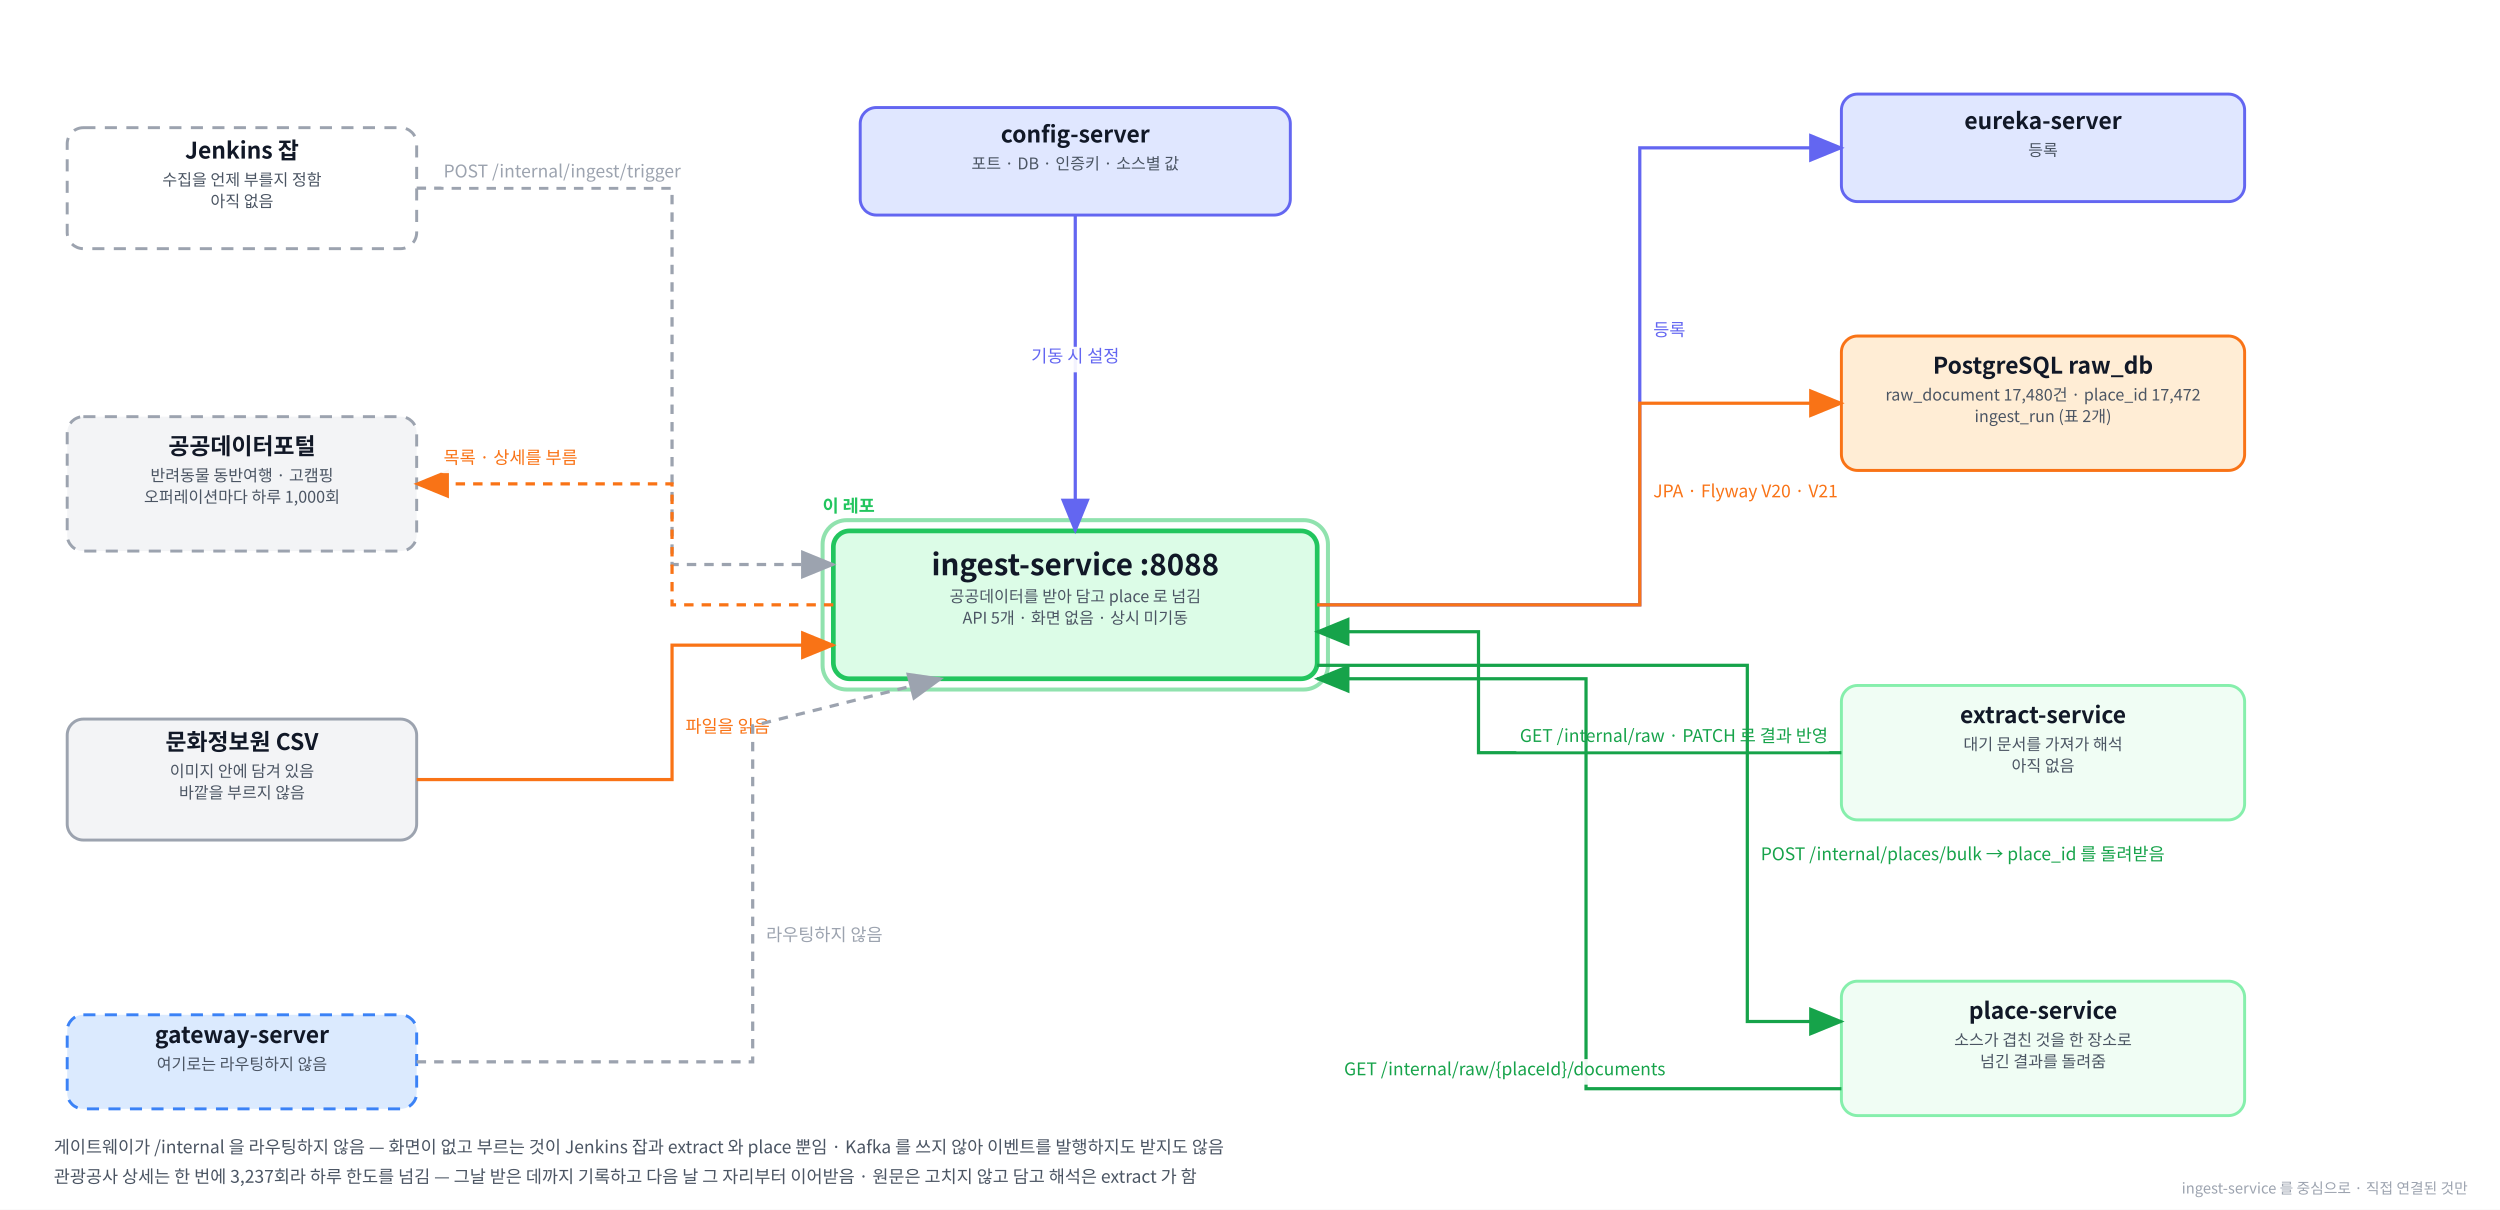
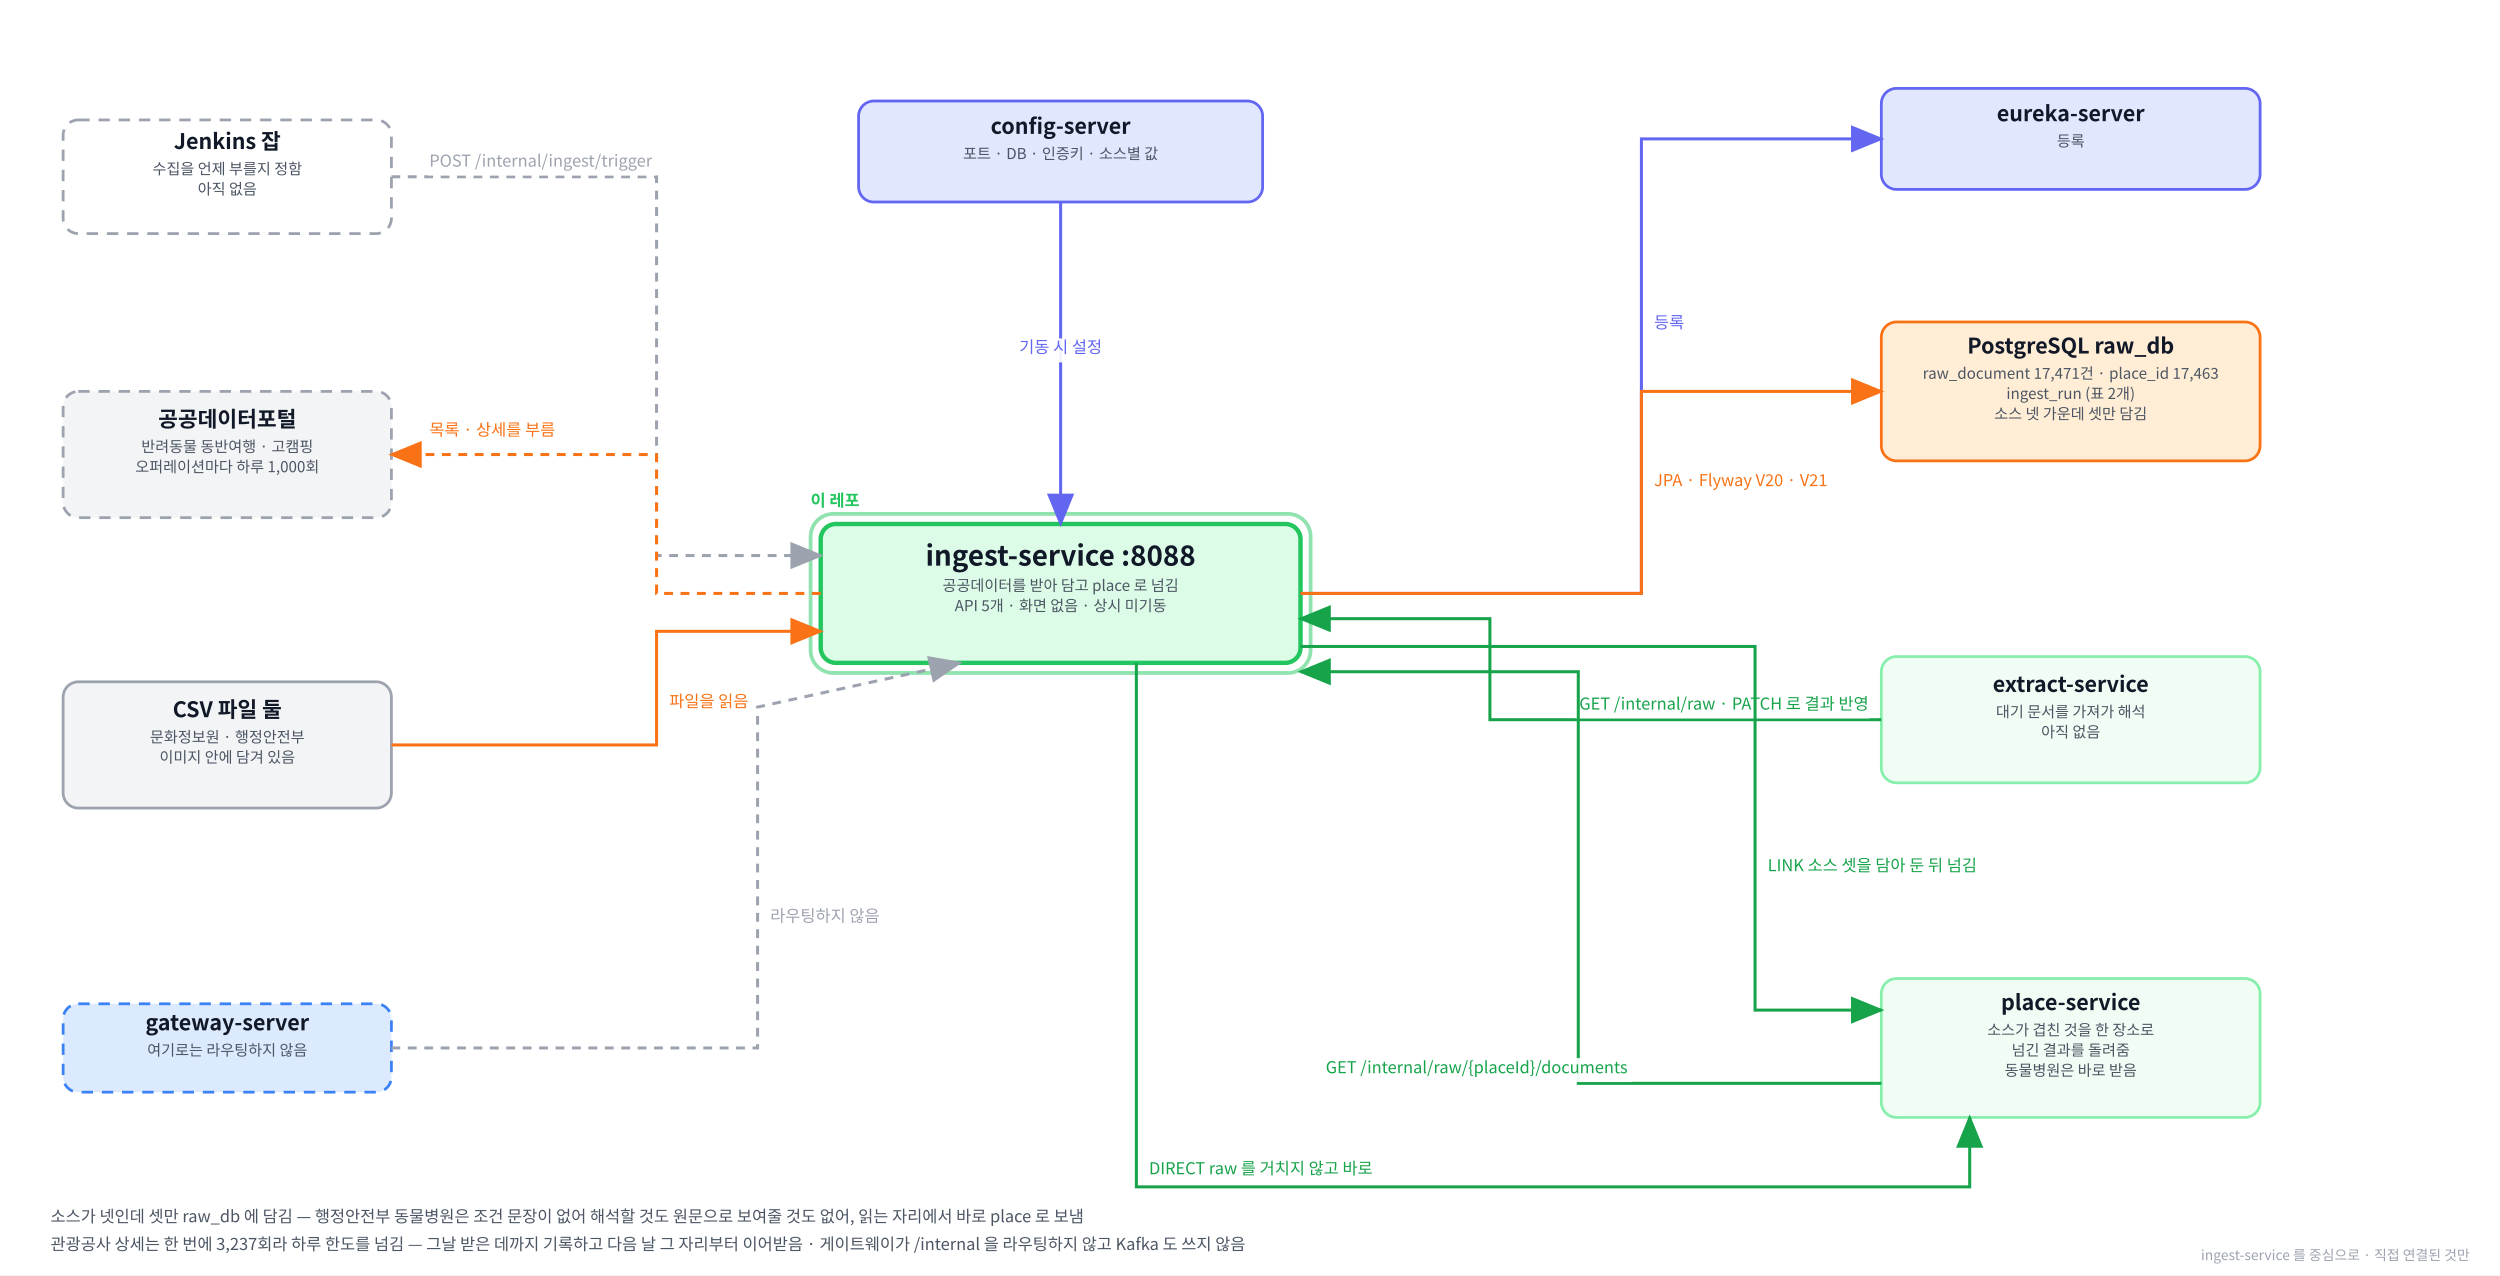
- <svg xmlns="http://www.w3.org/2000/svg" width="1860" height="900" viewBox="0 0 1860 900" font-family="Noto Sans CJK KR, 'Malgun Gothic', 'Apple SD Gothic Neo', sans-serif">
+ <svg xmlns="http://www.w3.org/2000/svg" width="1980" height="1010" viewBox="0 0 1980 1010" font-family="Noto Sans CJK KR, 'Malgun Gothic', 'Apple SD Gothic Neo', sans-serif">
  <defs>
    <marker id="ah-374151" markerWidth="11" markerHeight="9" refX="10" refY="4.5" orient="auto">
      <path d="M0,0 L11,4.5 L0,9 z" fill="#374151" />
    </marker>
    <marker id="as-374151" markerWidth="11" markerHeight="9" refX="1" refY="4.5" orient="auto">
      <path d="M11,0 L0,4.5 L11,9 z" fill="#374151" />
    </marker>
    <marker id="ah-3B82F6" markerWidth="11" markerHeight="9" refX="10" refY="4.5" orient="auto">
      <path d="M0,0 L11,4.5 L0,9 z" fill="#3B82F6" />
    </marker>
    <marker id="as-3B82F6" markerWidth="11" markerHeight="9" refX="1" refY="4.5" orient="auto">
      <path d="M11,0 L0,4.5 L11,9 z" fill="#3B82F6" />
    </marker>
    <marker id="ah-6366F1" markerWidth="11" markerHeight="9" refX="10" refY="4.5" orient="auto">
      <path d="M0,0 L11,4.5 L0,9 z" fill="#6366F1" />
    </marker>
    <marker id="as-6366F1" markerWidth="11" markerHeight="9" refX="1" refY="4.5" orient="auto">
      <path d="M11,0 L0,4.5 L11,9 z" fill="#6366F1" />
    </marker>
    <marker id="ah-16A34A" markerWidth="11" markerHeight="9" refX="10" refY="4.5" orient="auto">
      <path d="M0,0 L11,4.5 L0,9 z" fill="#16A34A" />
    </marker>
    <marker id="as-16A34A" markerWidth="11" markerHeight="9" refX="1" refY="4.5" orient="auto">
      <path d="M11,0 L0,4.5 L11,9 z" fill="#16A34A" />
    </marker>
    <marker id="ah-F97316" markerWidth="11" markerHeight="9" refX="10" refY="4.5" orient="auto">
      <path d="M0,0 L11,4.5 L0,9 z" fill="#F97316" />
    </marker>
    <marker id="as-F97316" markerWidth="11" markerHeight="9" refX="1" refY="4.5" orient="auto">
      <path d="M11,0 L0,4.5 L11,9 z" fill="#F97316" />
    </marker>
    <marker id="ah-A855F7" markerWidth="11" markerHeight="9" refX="10" refY="4.5" orient="auto">
      <path d="M0,0 L11,4.5 L0,9 z" fill="#A855F7" />
    </marker>
    <marker id="as-A855F7" markerWidth="11" markerHeight="9" refX="1" refY="4.5" orient="auto">
      <path d="M11,0 L0,4.5 L11,9 z" fill="#A855F7" />
    </marker>
    <marker id="ah-9CA3AF" markerWidth="11" markerHeight="9" refX="10" refY="4.5" orient="auto">
      <path d="M0,0 L11,4.5 L0,9 z" fill="#9CA3AF" />
    </marker>
    <marker id="as-9CA3AF" markerWidth="11" markerHeight="9" refX="1" refY="4.5" orient="auto">
      <path d="M11,0 L0,4.5 L11,9 z" fill="#9CA3AF" />
    </marker>
    <marker id="ah-D97706" markerWidth="11" markerHeight="9" refX="10" refY="4.5" orient="auto">
      <path d="M0,0 L11,4.5 L0,9 z" fill="#D97706" />
    </marker>
    <marker id="as-D97706" markerWidth="11" markerHeight="9" refX="1" refY="4.5" orient="auto">
      <path d="M11,0 L0,4.5 L11,9 z" fill="#D97706" />
    </marker>
    <marker id="ah-111827" markerWidth="11" markerHeight="9" refX="10" refY="4.5" orient="auto">
      <path d="M0,0 L11,4.5 L0,9 z" fill="#111827" />
    </marker>
    <marker id="as-111827" markerWidth="11" markerHeight="9" refX="1" refY="4.5" orient="auto">
      <path d="M11,0 L0,4.5 L11,9 z" fill="#111827" />
    </marker>
  </defs>
-   <rect width="1860" height="900" fill="#FFFFFF" />
-   <rect x="612.0" y="387.0" width="376" height="126" rx="18" fill="none" stroke="#22C55E" stroke-width="3" opacity="0.5" />
-   <rect x="620.0" y="395.0" width="360" height="110" rx="12" fill="#DCFCE7" stroke="#22C55E" stroke-width="3.5" />
-   <text x="800" y="428" font-size="22" font-weight="bold" text-anchor="middle" fill="#111827">ingest-service  :8088</text>
-   <text x="800" y="448" font-size="12" font-weight="normal" text-anchor="middle" fill="#4B5563">공공데이터를 받아 담고 place 로 넘김</text>
-   <text x="800" y="464" font-size="12" font-weight="normal" text-anchor="middle" fill="#4B5563">API 5개 · 화면 없음 · 상시 미기동</text>
-   <text x="612.0" y="381.0" font-size="13" font-weight="bold" text-anchor="start" fill="#22C55E">이 레포</text>
+   <rect width="1980" height="1010" fill="#FFFFFF" />
+   <rect x="642.0" y="407.0" width="396" height="126" rx="18" fill="none" stroke="#22C55E" stroke-width="3" opacity="0.5" />
+   <rect x="650.0" y="415.0" width="380" height="110" rx="12" fill="#DCFCE7" stroke="#22C55E" stroke-width="3.5" />
+   <text x="840" y="448" font-size="22" font-weight="bold" text-anchor="middle" fill="#111827">ingest-service  :8088</text>
+   <text x="840" y="468" font-size="12" font-weight="normal" text-anchor="middle" fill="#4B5563">공공데이터를 받아 담고 place 로 넘김</text>
+   <text x="840" y="484" font-size="12" font-weight="normal" text-anchor="middle" fill="#4B5563">API 5개 · 화면 없음 · 상시 미기동</text>
+   <text x="642.0" y="401.0" font-size="13" font-weight="bold" text-anchor="start" fill="#22C55E">이 레포</text>
  <rect x="50.0" y="95.0" width="260" height="90" rx="12" fill="#FFFFFF" stroke="#9CA3AF" stroke-width="2.2" stroke-dasharray="9,7" />
  <text x="180" y="118" font-size="17" font-weight="bold" text-anchor="middle" fill="#111827">Jenkins 잡</text>
  <text x="180" y="138" font-size="12" font-weight="normal" text-anchor="middle" fill="#4B5563">수집을 언제 부를지 정함</text>
  <text x="180" y="154" font-size="12" font-weight="normal" text-anchor="middle" fill="#4B5563">아직 없음</text>
  <rect x="50.0" y="310.0" width="260" height="100" rx="12" fill="#F3F4F6" stroke="#9CA3AF" stroke-width="2.2" stroke-dasharray="9,7" />
  <text x="180" y="338" font-size="17" font-weight="bold" text-anchor="middle" fill="#111827">공공데이터포털</text>
  <text x="180" y="358" font-size="12" font-weight="normal" text-anchor="middle" fill="#4B5563">반려동물 동반여행 · 고캠핑</text>
  <text x="180" y="374" font-size="12" font-weight="normal" text-anchor="middle" fill="#4B5563">오퍼레이션마다 하루 1,000회</text>
-   <rect x="50.0" y="535.0" width="260" height="90" rx="12" fill="#F3F4F6" stroke="#9CA3AF" stroke-width="2.2" />
-   <text x="180" y="558" font-size="17" font-weight="bold" text-anchor="middle" fill="#111827">문화정보원 CSV</text>
-   <text x="180" y="578" font-size="12" font-weight="normal" text-anchor="middle" fill="#4B5563">이미지 안에 담겨 있음</text>
-   <text x="180" y="594" font-size="12" font-weight="normal" text-anchor="middle" fill="#4B5563">바깥을 부르지 않음</text>
-   <rect x="50.0" y="755.0" width="260" height="70" rx="12" fill="#DBEAFE" stroke="#3B82F6" stroke-width="2.2" stroke-dasharray="9,7" />
-   <text x="180" y="776" font-size="17" font-weight="bold" text-anchor="middle" fill="#111827">gateway-server</text>
-   <text x="180" y="796" font-size="12" font-weight="normal" text-anchor="middle" fill="#4B5563">여기로는 라우팅하지 않음</text>
-   <rect x="640.0" y="80.0" width="320" height="80" rx="12" fill="#E0E7FF" stroke="#6366F1" stroke-width="2.2" />
-   <text x="800" y="106" font-size="17" font-weight="bold" text-anchor="middle" fill="#111827">config-server</text>
-   <text x="800" y="126" font-size="12" font-weight="normal" text-anchor="middle" fill="#4B5563">포트 · DB · 인증키 · 소스별 값</text>
-   <rect x="1370.0" y="70.0" width="300" height="80" rx="12" fill="#E0E7FF" stroke="#6366F1" stroke-width="2.2" />
-   <text x="1520" y="96" font-size="17" font-weight="bold" text-anchor="middle" fill="#111827">eureka-server</text>
-   <text x="1520" y="116" font-size="12" font-weight="normal" text-anchor="middle" fill="#4B5563">등록</text>
-   <rect x="1370.0" y="250.0" width="300" height="100" rx="12" fill="#FFEDD5" stroke="#F97316" stroke-width="2.2" />
-   <text x="1520" y="278" font-size="17" font-weight="bold" text-anchor="middle" fill="#111827">PostgreSQL  raw_db</text>
-   <text x="1520" y="298" font-size="12" font-weight="normal" text-anchor="middle" fill="#4B5563">raw_document 17,480건 · place_id 17,472</text>
-   <text x="1520" y="314" font-size="12" font-weight="normal" text-anchor="middle" fill="#4B5563">ingest_run  (표 2개)</text>
-   <rect x="1370.0" y="510.0" width="300" height="100" rx="12" fill="#F0FDF4" stroke="#86EFAC" stroke-width="2.2" />
-   <text x="1520" y="538" font-size="17" font-weight="bold" text-anchor="middle" fill="#111827">extract-service</text>
-   <text x="1520" y="558" font-size="12" font-weight="normal" text-anchor="middle" fill="#4B5563">대기 문서를 가져가 해석</text>
-   <text x="1520" y="574" font-size="12" font-weight="normal" text-anchor="middle" fill="#4B5563">아직 없음</text>
-   <rect x="1370.0" y="730.0" width="300" height="100" rx="12" fill="#F0FDF4" stroke="#86EFAC" stroke-width="2.2" />
-   <text x="1520" y="758" font-size="17" font-weight="bold" text-anchor="middle" fill="#111827">place-service</text>
-   <text x="1520" y="778" font-size="12" font-weight="normal" text-anchor="middle" fill="#4B5563">소스가 겹친 것을 한 장소로</text>
-   <text x="1520" y="794" font-size="12" font-weight="normal" text-anchor="middle" fill="#4B5563">넘긴 결과를 돌려줌</text>
-   <polyline points="310.0,140 500,140 500,420 620,420" fill="none" stroke="#9CA3AF" stroke-width="2.4" marker-end="url(#ah-9CA3AF)" stroke-dasharray="7,6" />
-   <rect x="326" y="120" width="187" height="19" rx="4" fill="#FFFFFF" opacity="0.92" />
-   <text x="330" y="132" font-size="13" font-weight="normal" text-anchor="start" fill="#9CA3AF">POST /internal/ingest/trigger</text>
-   <polyline points="620,450 500,450 500,360 310.0,360" fill="none" stroke="#F97316" stroke-width="2.4" marker-end="url(#ah-F97316)" stroke-dasharray="7,6" />
-   <rect x="326" y="333" width="110" height="19" rx="4" fill="#FFFFFF" opacity="0.92" />
-   <text x="330" y="345" font-size="13" font-weight="normal" text-anchor="start" fill="#F97316">목록 · 상세를 부름</text>
-   <polyline points="310.0,580 500,580 500,480 620,480" fill="none" stroke="#F97316" stroke-width="2.4" marker-end="url(#ah-F97316)" />
-   <rect x="506" y="533" width="73" height="19" rx="4" fill="#FFFFFF" opacity="0.92" />
-   <text x="510" y="545" font-size="13" font-weight="normal" text-anchor="start" fill="#F97316">파일을 읽음</text>
-   <polyline points="310.0,790 560,790 560,540 700,505" fill="none" stroke="#9CA3AF" stroke-width="2.4" marker-end="url(#ah-9CA3AF)" stroke-dasharray="7,6" />
-   <rect x="566" y="688" width="97" height="19" rx="4" fill="#FFFFFF" opacity="0.92" />
-   <text x="570" y="700" font-size="13" font-weight="normal" text-anchor="start" fill="#9CA3AF">라우팅하지 않음</text>
-   <polyline points="800,160.0 800,395.0" fill="none" stroke="#6366F1" stroke-width="2.4" marker-end="url(#ah-6366F1)" />
-   <rect x="762" y="258" width="76" height="19" rx="4" fill="#FFFFFF" opacity="0.92" />
-   <text x="800.0" y="269.5" font-size="13" font-weight="normal" text-anchor="middle" fill="#6366F1">기동 시 설정</text>
-   <polyline points="980.0,450 1220,450 1220,110 1370.0,110" fill="none" stroke="#6366F1" stroke-width="2.4" marker-end="url(#ah-6366F1)" />
-   <rect x="1226" y="238" width="34" height="19" rx="4" fill="#FFFFFF" opacity="0.92" />
-   <text x="1230" y="250" font-size="13" font-weight="normal" text-anchor="start" fill="#6366F1">등록</text>
-   <polyline points="980.0,450 1220,450 1220,300 1370.0,300" fill="none" stroke="#F97316" stroke-width="2.4" marker-end="url(#ah-F97316)" />
-   <rect x="1226" y="358" width="147" height="19" rx="4" fill="#FFFFFF" opacity="0.92" />
-   <text x="1230" y="370" font-size="13" font-weight="normal" text-anchor="start" fill="#F97316">JPA · Flyway V20 · V21</text>
-   <polyline points="1370,560 1100,560 1100,470 980,470" fill="none" stroke="#16A34A" stroke-width="2.4" marker-end="url(#ah-16A34A)" />
-   <rect x="1125" y="540" width="239" height="19" rx="4" fill="#FFFFFF" opacity="0.92" />
-   <text x="1360" y="552" font-size="13" font-weight="normal" text-anchor="end" fill="#16A34A">GET /internal/raw · PATCH 로 결과 반영</text>
-   <polyline points="980,495 1300,495 1300,760 1370,760" fill="none" stroke="#16A34A" stroke-width="2.4" marker-end="url(#ah-16A34A)" />
-   <rect x="1306" y="628" width="316" height="19" rx="4" fill="#FFFFFF" opacity="0.92" />
-   <text x="1310" y="640" font-size="13" font-weight="normal" text-anchor="start" fill="#16A34A">POST /internal/places/bulk  →  place_id 를 돌려받음</text>
-   <polyline points="1370,810 1180,810 1180,505 980,505" fill="none" stroke="#16A34A" stroke-width="2.4" marker-end="url(#ah-16A34A)" />
-   <rect x="996" y="788" width="249" height="19" rx="4" fill="#FFFFFF" opacity="0.92" />
-   <text x="1000" y="800" font-size="13" font-weight="normal" text-anchor="start" fill="#16A34A">GET /internal/raw/{placeId}/documents</text>
-   <text x="40" y="858" font-size="13" font-weight="normal" text-anchor="start" fill="#4B5563">게이트웨이가 /internal 을 라우팅하지 않음 — 화면이 없고 부르는 것이 Jenkins 잡과 extract 와 place 뿐임 · Kafka 를 쓰지 않아 이벤트를 발행하지도 받지도 않음</text>
-   <text x="40" y="880" font-size="13" font-weight="normal" text-anchor="start" fill="#4B5563">관광공사 상세는 한 번에 3,237회라 하루 한도를 넘김 — 그날 받은 데까지 기록하고 다음 날 그 자리부터 이어받음 · 원문은 고치지 않고 담고 해석은 extract 가 함</text>
-   <text x="1836" y="888" font-size="11" text-anchor="end" fill="#9CA3AF">ingest-service 를 중심으로 · 직접 연결된 것만</text>
+   <rect x="50.0" y="540.0" width="260" height="100" rx="12" fill="#F3F4F6" stroke="#9CA3AF" stroke-width="2.2" />
+   <text x="180" y="568" font-size="17" font-weight="bold" text-anchor="middle" fill="#111827">CSV 파일 둘</text>
+   <text x="180" y="588" font-size="12" font-weight="normal" text-anchor="middle" fill="#4B5563">문화정보원 · 행정안전부</text>
+   <text x="180" y="604" font-size="12" font-weight="normal" text-anchor="middle" fill="#4B5563">이미지 안에 담겨 있음</text>
+   <rect x="50.0" y="795.0" width="260" height="70" rx="12" fill="#DBEAFE" stroke="#3B82F6" stroke-width="2.2" stroke-dasharray="9,7" />
+   <text x="180" y="816" font-size="17" font-weight="bold" text-anchor="middle" fill="#111827">gateway-server</text>
+   <text x="180" y="836" font-size="12" font-weight="normal" text-anchor="middle" fill="#4B5563">여기로는 라우팅하지 않음</text>
+   <rect x="680.0" y="80.0" width="320" height="80" rx="12" fill="#E0E7FF" stroke="#6366F1" stroke-width="2.2" />
+   <text x="840" y="106" font-size="17" font-weight="bold" text-anchor="middle" fill="#111827">config-server</text>
+   <text x="840" y="126" font-size="12" font-weight="normal" text-anchor="middle" fill="#4B5563">포트 · DB · 인증키 · 소스별 값</text>
+   <rect x="1490.0" y="70.0" width="300" height="80" rx="12" fill="#E0E7FF" stroke="#6366F1" stroke-width="2.2" />
+   <text x="1640" y="96" font-size="17" font-weight="bold" text-anchor="middle" fill="#111827">eureka-server</text>
+   <text x="1640" y="116" font-size="12" font-weight="normal" text-anchor="middle" fill="#4B5563">등록</text>
+   <rect x="1490.0" y="255.0" width="300" height="110" rx="12" fill="#FFEDD5" stroke="#F97316" stroke-width="2.2" />
+   <text x="1640" y="280" font-size="17" font-weight="bold" text-anchor="middle" fill="#111827">PostgreSQL  raw_db</text>
+   <text x="1640" y="300" font-size="12" font-weight="normal" text-anchor="middle" fill="#4B5563">raw_document 17,471건 · place_id 17,463</text>
+   <text x="1640" y="316" font-size="12" font-weight="normal" text-anchor="middle" fill="#4B5563">ingest_run  (표 2개)</text>
+   <text x="1640" y="332" font-size="12" font-weight="normal" text-anchor="middle" fill="#4B5563">소스 넷 가운데 셋만 담김</text>
+   <rect x="1490.0" y="520.0" width="300" height="100" rx="12" fill="#F0FDF4" stroke="#86EFAC" stroke-width="2.2" />
+   <text x="1640" y="548" font-size="17" font-weight="bold" text-anchor="middle" fill="#111827">extract-service</text>
+   <text x="1640" y="568" font-size="12" font-weight="normal" text-anchor="middle" fill="#4B5563">대기 문서를 가져가 해석</text>
+   <text x="1640" y="584" font-size="12" font-weight="normal" text-anchor="middle" fill="#4B5563">아직 없음</text>
+   <rect x="1490.0" y="775.0" width="300" height="110" rx="12" fill="#F0FDF4" stroke="#86EFAC" stroke-width="2.2" />
+   <text x="1640" y="800" font-size="17" font-weight="bold" text-anchor="middle" fill="#111827">place-service</text>
+   <text x="1640" y="820" font-size="12" font-weight="normal" text-anchor="middle" fill="#4B5563">소스가 겹친 것을 한 장소로</text>
+   <text x="1640" y="836" font-size="12" font-weight="normal" text-anchor="middle" fill="#4B5563">넘긴 결과를 돌려줌</text>
+   <text x="1640" y="852" font-size="12" font-weight="normal" text-anchor="middle" fill="#4B5563">동물병원은 바로 받음</text>
+   <polyline points="310.0,140 520,140 520,440 650,440" fill="none" stroke="#9CA3AF" stroke-width="2.4" marker-end="url(#ah-9CA3AF)" stroke-dasharray="7,6" />
+   <rect x="336" y="120" width="187" height="19" rx="4" fill="#FFFFFF" opacity="0.92" />
+   <text x="340" y="132" font-size="13" font-weight="normal" text-anchor="start" fill="#9CA3AF">POST /internal/ingest/trigger</text>
+   <polyline points="650,470 520,470 520,360 310.0,360" fill="none" stroke="#F97316" stroke-width="2.4" marker-end="url(#ah-F97316)" stroke-dasharray="7,6" />
+   <rect x="336" y="333" width="110" height="19" rx="4" fill="#FFFFFF" opacity="0.92" />
+   <text x="340" y="345" font-size="13" font-weight="normal" text-anchor="start" fill="#F97316">목록 · 상세를 부름</text>
+   <polyline points="310.0,590 520,590 520,500 650,500" fill="none" stroke="#F97316" stroke-width="2.4" marker-end="url(#ah-F97316)" />
+   <rect x="526" y="548" width="73" height="19" rx="4" fill="#FFFFFF" opacity="0.92" />
+   <text x="530" y="560" font-size="13" font-weight="normal" text-anchor="start" fill="#F97316">파일을 읽음</text>
+   <polyline points="310.0,830 600,830 600,560 760,525" fill="none" stroke="#9CA3AF" stroke-width="2.4" marker-end="url(#ah-9CA3AF)" stroke-dasharray="7,6" />
+   <rect x="606" y="718" width="97" height="19" rx="4" fill="#FFFFFF" opacity="0.92" />
+   <text x="610" y="730" font-size="13" font-weight="normal" text-anchor="start" fill="#9CA3AF">라우팅하지 않음</text>
+   <polyline points="840,160.0 840,415.0" fill="none" stroke="#6366F1" stroke-width="2.4" marker-end="url(#ah-6366F1)" />
+   <rect x="802" y="268" width="76" height="19" rx="4" fill="#FFFFFF" opacity="0.92" />
+   <text x="840.0" y="279.5" font-size="13" font-weight="normal" text-anchor="middle" fill="#6366F1">기동 시 설정</text>
+   <polyline points="1030.0,470 1300,470 1300,110 1490.0,110" fill="none" stroke="#6366F1" stroke-width="2.4" marker-end="url(#ah-6366F1)" />
+   <rect x="1306" y="248" width="34" height="19" rx="4" fill="#FFFFFF" opacity="0.92" />
+   <text x="1310" y="260" font-size="13" font-weight="normal" text-anchor="start" fill="#6366F1">등록</text>
+   <polyline points="1030.0,470 1300,470 1300,310 1490.0,310" fill="none" stroke="#F97316" stroke-width="2.4" marker-end="url(#ah-F97316)" />
+   <rect x="1306" y="373" width="147" height="19" rx="4" fill="#FFFFFF" opacity="0.92" />
+   <text x="1310" y="385" font-size="13" font-weight="normal" text-anchor="start" fill="#F97316">JPA · Flyway V20 · V21</text>
+   <polyline points="1490,570 1180,570 1180,490 1030,490" fill="none" stroke="#16A34A" stroke-width="2.4" marker-end="url(#ah-16A34A)" />
+   <rect x="1245" y="550" width="239" height="19" rx="4" fill="#FFFFFF" opacity="0.92" />
+   <text x="1480" y="562" font-size="13" font-weight="normal" text-anchor="end" fill="#16A34A">GET /internal/raw · PATCH 로 결과 반영</text>
+   <polyline points="1030,512 1390,512 1390,800 1490,800" fill="none" stroke="#16A34A" stroke-width="2.4" marker-end="url(#ah-16A34A)" />
+   <rect x="1396" y="678" width="179" height="19" rx="4" fill="#FFFFFF" opacity="0.92" />
+   <text x="1400" y="690" font-size="13" font-weight="normal" text-anchor="start" fill="#16A34A">LINK  소스 셋을 담아 둔 뒤 넘김</text>
+   <polyline points="1490,858 1250,858 1250,532 1030,532" fill="none" stroke="#16A34A" stroke-width="2.4" marker-end="url(#ah-16A34A)" />
+   <rect x="1046" y="838" width="249" height="19" rx="4" fill="#FFFFFF" opacity="0.92" />
+   <text x="1050" y="850" font-size="13" font-weight="normal" text-anchor="start" fill="#16A34A">GET /internal/raw/{placeId}/documents</text>
+   <polyline points="900,525 900,940 1560,940 1560,885" fill="none" stroke="#16A34A" stroke-width="2.4" marker-end="url(#ah-16A34A)" />
+   <rect x="906" y="918" width="190" height="19" rx="4" fill="#FFFFFF" opacity="0.92" />
+   <text x="910" y="930" font-size="13" font-weight="normal" text-anchor="start" fill="#16A34A">DIRECT  raw 를 거치지 않고 바로</text>
+   <text x="40" y="968" font-size="13" font-weight="normal" text-anchor="start" fill="#4B5563">소스가 넷인데 셋만 raw_db 에 담김 — 행정안전부 동물병원은 조건 문장이 없어 해석할 것도 원문으로 보여줄 것도 없어, 읽는 자리에서 바로 place 로 보냄</text>
+   <text x="40" y="990" font-size="13" font-weight="normal" text-anchor="start" fill="#4B5563">관광공사 상세는 한 번에 3,237회라 하루 한도를 넘김 — 그날 받은 데까지 기록하고 다음 날 그 자리부터 이어받음 · 게이트웨이가 /internal 을 라우팅하지 않고 Kafka 도 쓰지 않음</text>
+   <text x="1956" y="998" font-size="11" text-anchor="end" fill="#9CA3AF">ingest-service 를 중심으로 · 직접 연결된 것만</text>
</svg>
